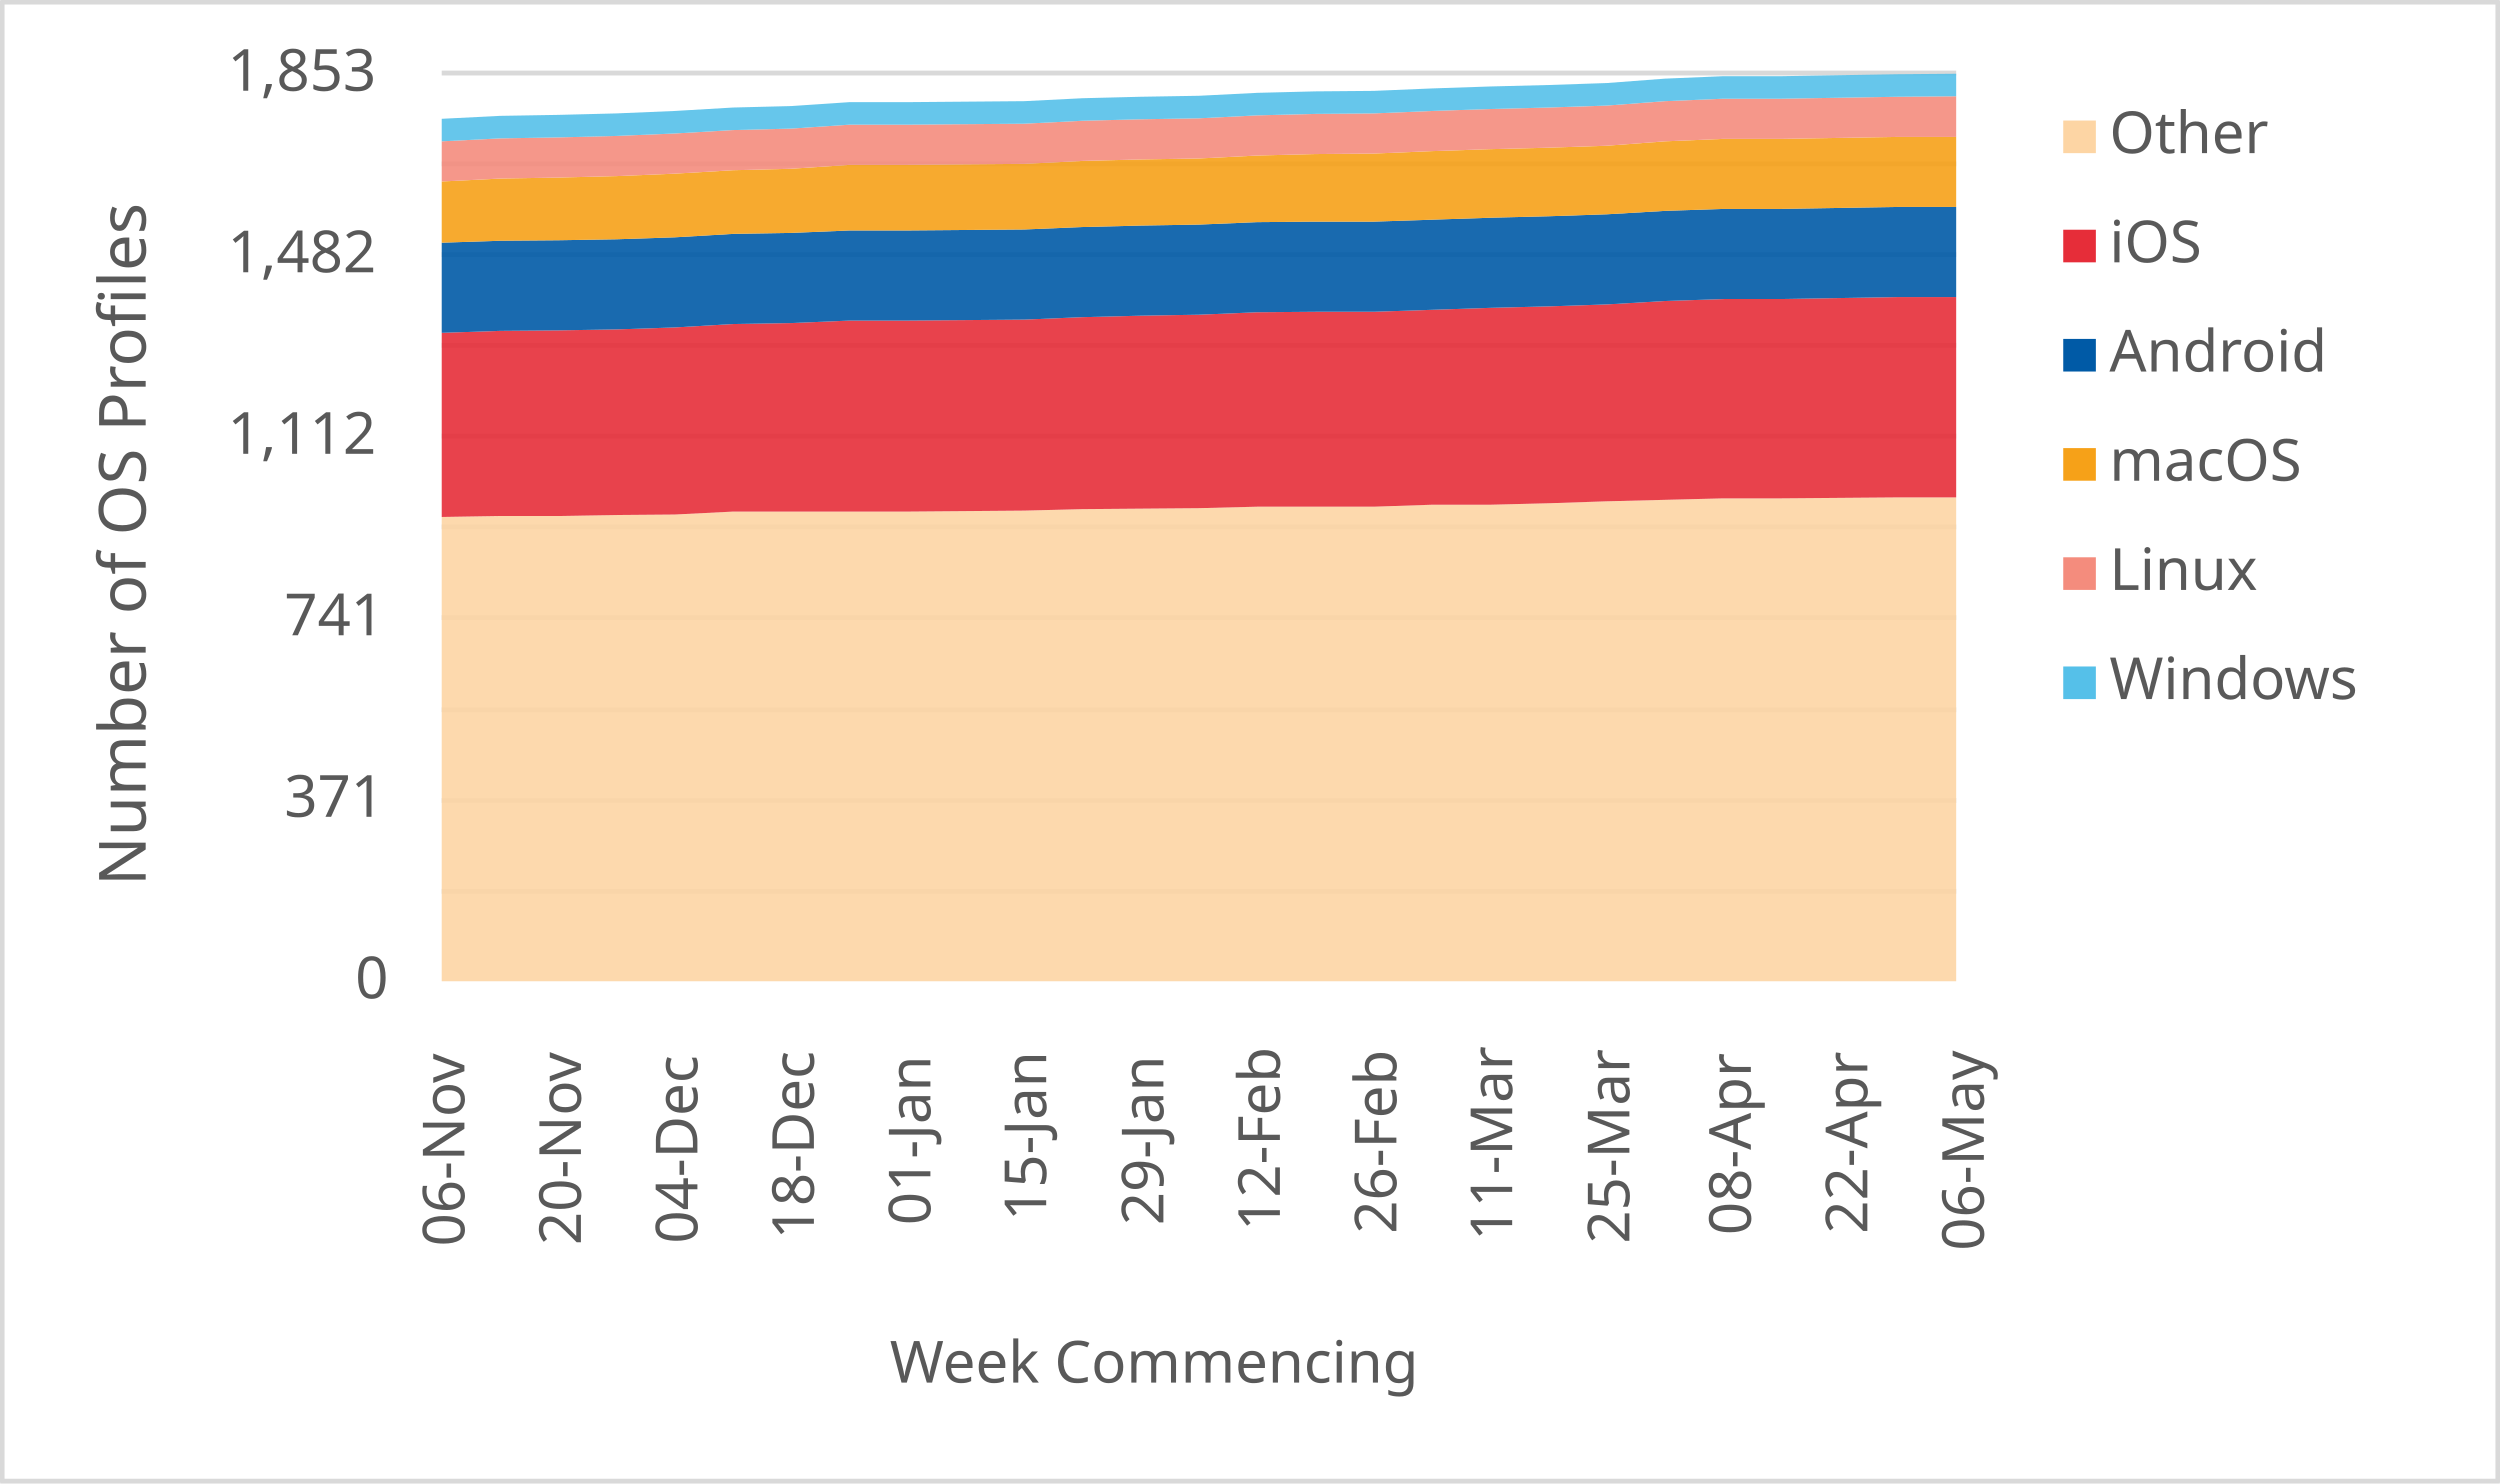
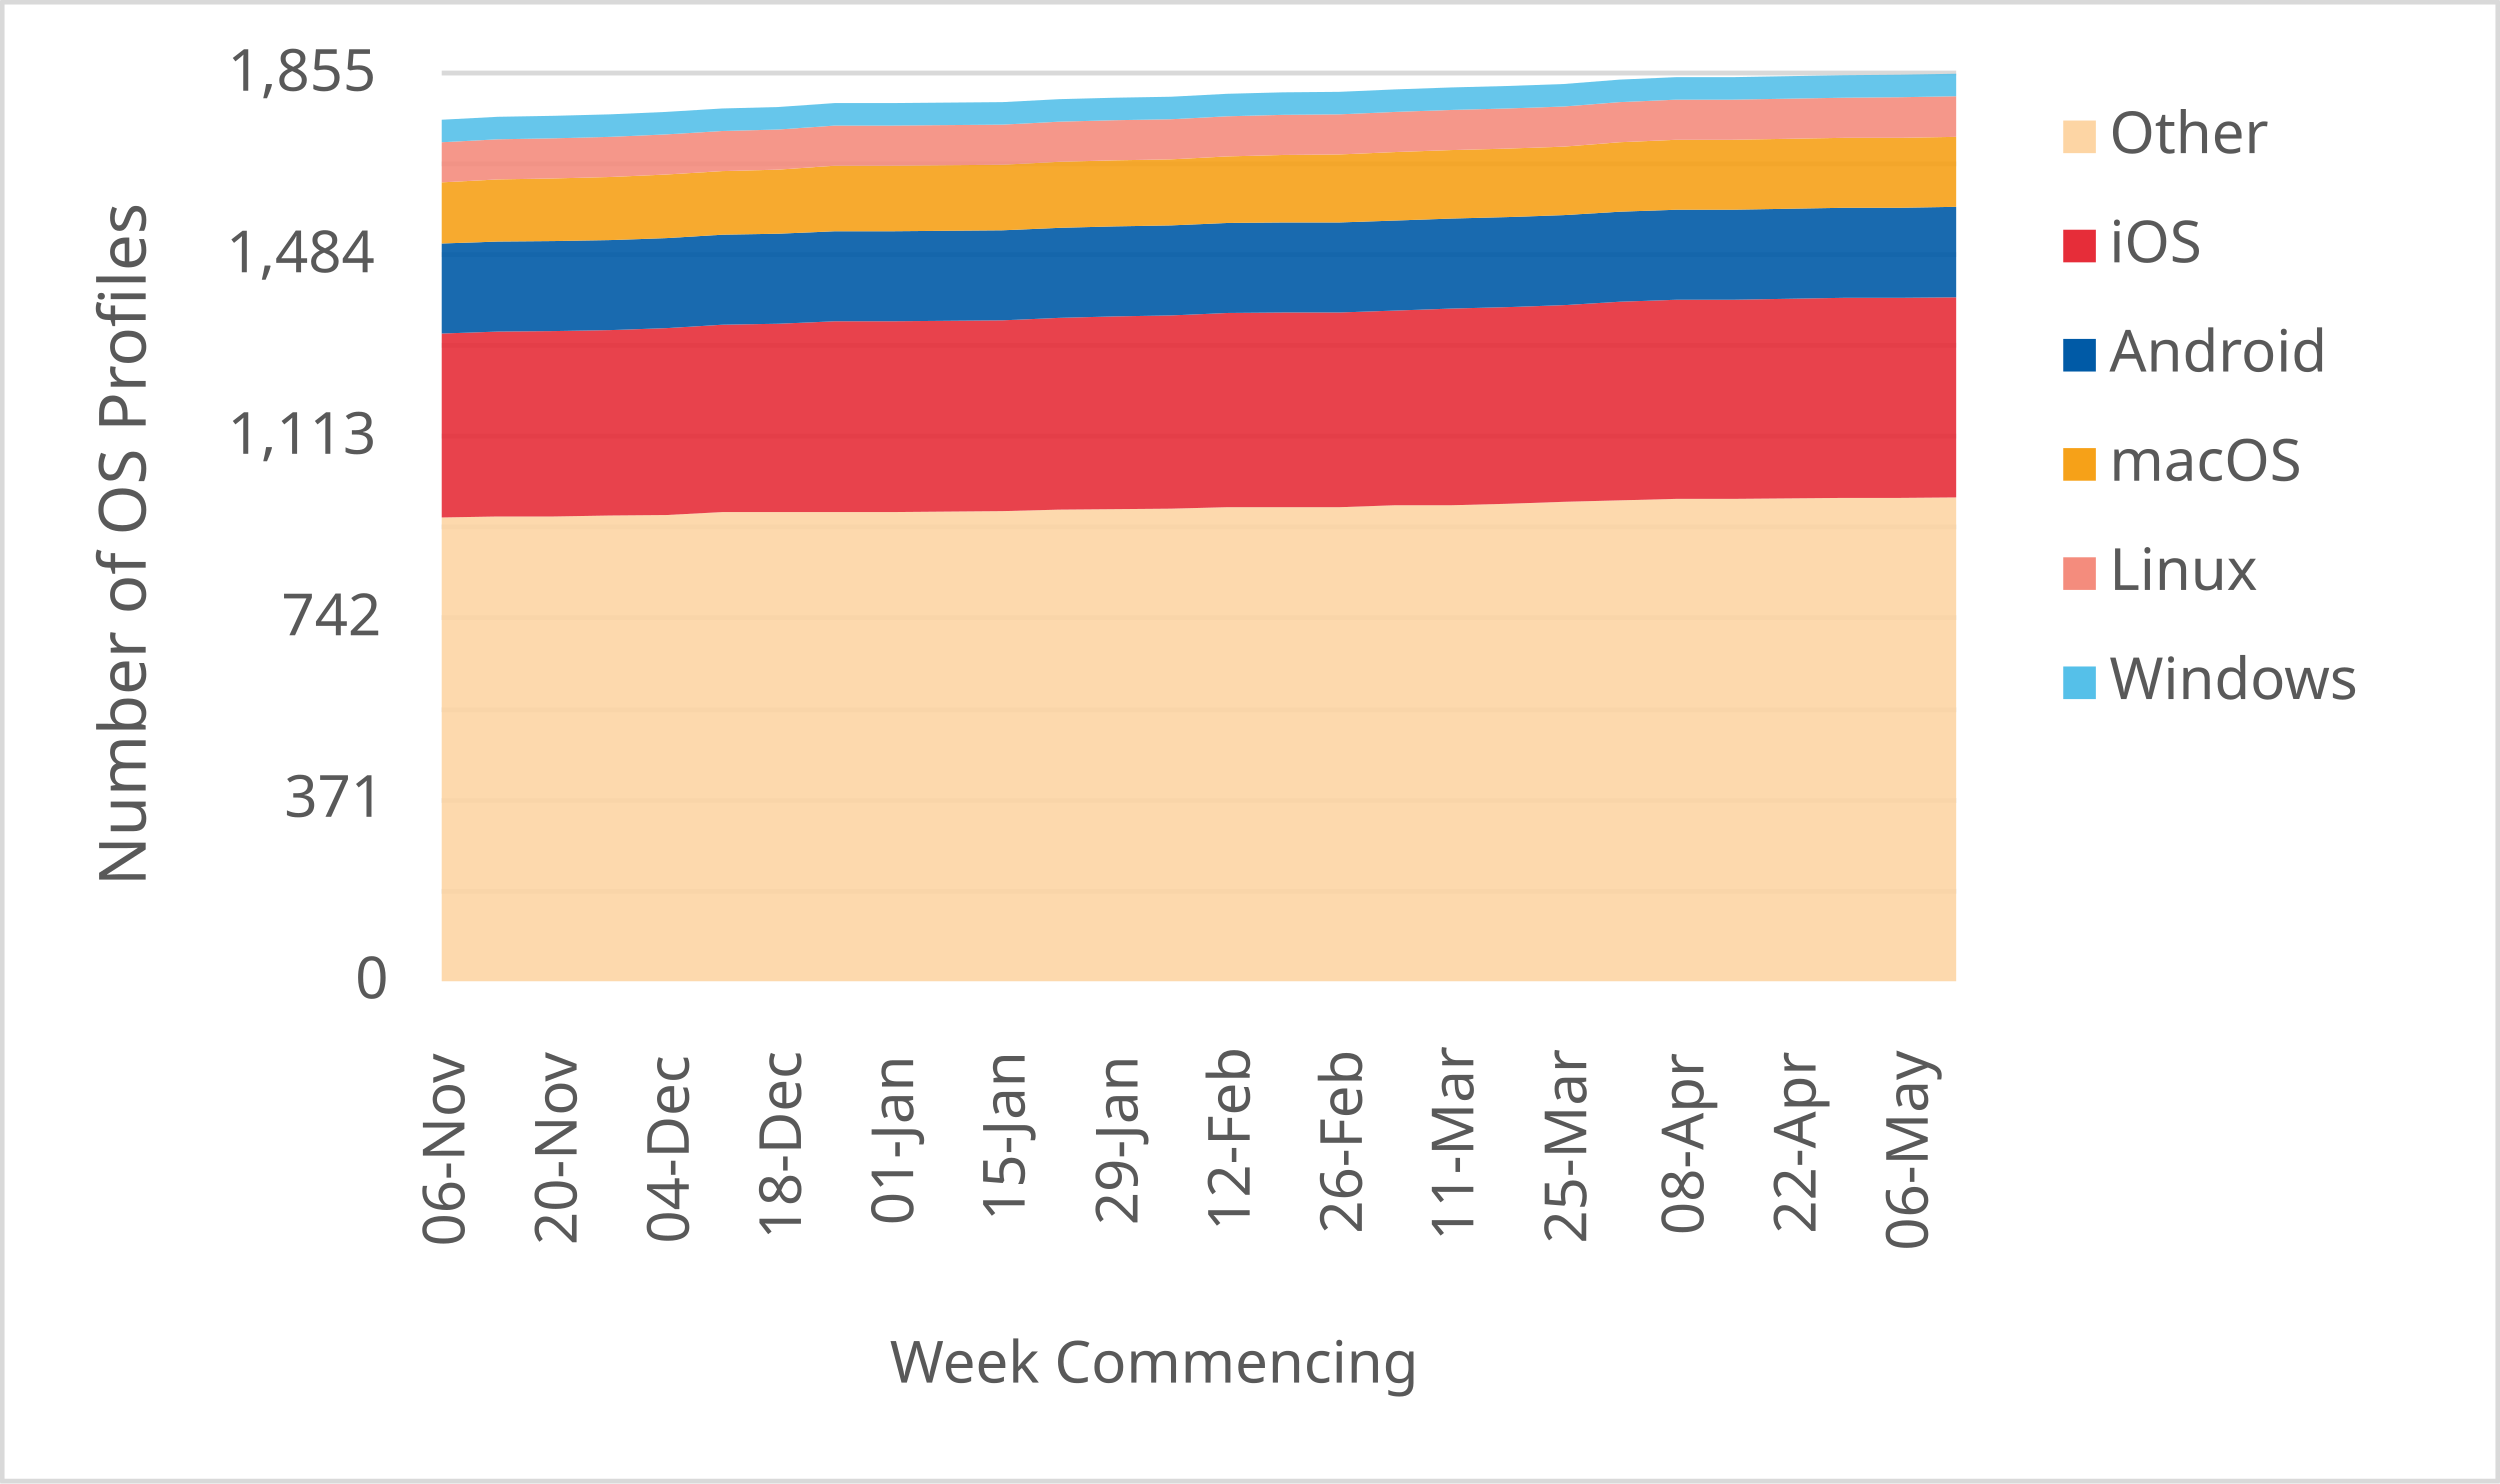
<svg xmlns="http://www.w3.org/2000/svg" width="1763" height="1046" xml:space="preserve" overflow="hidden">
  <defs>
    <clipPath id="clip0">
      <rect x="2917" y="346" width="1763" height="1046" />
    </clipPath>
  </defs>
  <g clip-path="url(#clip0)" transform="translate(-2917 -346)">
    <rect x="2918" y="347" width="1760" height="1043" fill="#FFFFFF" />
    <g>
      <path d="    M3228.5 974.532 4296.5 974.532    M3228.5 910.53 4296.5 910.53    M3228.5 846.528 4296.5 846.528    M3228.5 781.526 4296.5 781.526    M3228.5 717.524 4296.5 717.524    M3228.5 653.522 4296.5 653.522    M3228.5 589.52 4296.5 589.52    M3228.5 525.517 4296.5 525.517    M3228.5 461.515 4296.5 461.515    M3228.5 397.5 4296.5 397.5" stroke="#D9D9D9" stroke-width="3.438" stroke-linejoin="round" stroke-miterlimit="10" fill="none" />
    </g>
    <g>
      <path d="M 1038.5 4296.5 1038.5" stroke="#D9D9D9" stroke-width="3.438" stroke-linejoin="round" stroke-miterlimit="10" fill="none" fill-rule="evenodd" />
    </g>
    <g>
      <text fill="#595959" font-family="Verdana,sans-serif" font-weight="400" font-size="41" transform="matrix(6.12323e-17 -1 1 6.12323e-17 3244.5 1225)">06-Nov</text>
    </g>
    <g>
-       <text fill="#595959" font-family="Verdana,sans-serif" font-weight="400" font-size="41" transform="matrix(6.12323e-17 -1 1 6.12323e-17 3326.654 1224)">20-Nov</text>
+       <text fill="#595959" font-family="Verdana,sans-serif" font-weight="400" font-size="41" transform="matrix(6.12323e-17 -1 1 6.12323e-17 3323.611 1224)">20-Nov</text>
    </g>
    <g>
-       <text fill="#595959" font-family="Verdana,sans-serif" font-weight="400" font-size="41" transform="matrix(6.12323e-17 -1 1 6.12323e-17 3408.808 1223)">04-Dec</text>
+       <text fill="#595959" font-family="Verdana,sans-serif" font-weight="400" font-size="41" transform="matrix(6.12323e-17 -1 1 6.12323e-17 3402.722 1223)">04-Dec</text>
    </g>
    <g>
-       <text fill="#595959" font-family="Verdana,sans-serif" font-weight="400" font-size="41" transform="matrix(6.12323e-17 -1 1 6.12323e-17 3490.962 1220)">18-Dec</text>
+       <text fill="#595959" font-family="Verdana,sans-serif" font-weight="400" font-size="41" transform="matrix(6.12323e-17 -1 1 6.12323e-17 3481.833 1220)">18-Dec</text>
    </g>
    <g>
-       <text fill="#595959" font-family="Verdana,sans-serif" font-weight="400" font-size="41" transform="matrix(6.12323e-17 -1 1 6.12323e-17 3573.115 1210)">01-Jan</text>
+       <text fill="#595959" font-family="Verdana,sans-serif" font-weight="400" font-size="41" transform="matrix(6.12323e-17 -1 1 6.12323e-17 3560.944 1210)">01-Jan</text>
    </g>
    <g>
-       <text fill="#595959" font-family="Verdana,sans-serif" font-weight="400" font-size="41" transform="matrix(6.12323e-17 -1 1 6.12323e-17 3654.769 1207)">15-Jan</text>
+       <text fill="#595959" font-family="Verdana,sans-serif" font-weight="400" font-size="41" transform="matrix(6.12323e-17 -1 1 6.12323e-17 3639.556 1207)">15-Jan</text>
    </g>
    <g>
-       <text fill="#595959" font-family="Verdana,sans-serif" font-weight="400" font-size="41" transform="matrix(6.12323e-17 -1 1 6.12323e-17 3737.423 1210)">29-Jan</text>
+       <text fill="#595959" font-family="Verdana,sans-serif" font-weight="400" font-size="41" transform="matrix(6.12323e-17 -1 1 6.12323e-17 3719.167 1210)">29-Jan</text>
    </g>
    <g>
-       <text fill="#595959" font-family="Verdana,sans-serif" font-weight="400" font-size="41" transform="matrix(6.12323e-17 -1 1 6.12323e-17 3819.577 1214)">12-Feb</text>
+       <text fill="#595959" font-family="Verdana,sans-serif" font-weight="400" font-size="41" transform="matrix(6.12323e-17 -1 1 6.12323e-17 3798.278 1214)">12-Feb</text>
    </g>
    <g>
-       <text fill="#595959" font-family="Verdana,sans-serif" font-weight="400" font-size="41" transform="matrix(6.12323e-17 -1 1 6.12323e-17 3901.731 1216)">26-Feb</text>
+       <text fill="#595959" font-family="Verdana,sans-serif" font-weight="400" font-size="41" transform="matrix(6.12323e-17 -1 1 6.12323e-17 3877.389 1216)">26-Feb</text>
    </g>
    <g>
-       <text fill="#595959" font-family="Verdana,sans-serif" font-weight="400" font-size="41" transform="matrix(6.12323e-17 -1 1 6.12323e-17 3983.385 1221)">11-Mar</text>
+       <text fill="#595959" font-family="Verdana,sans-serif" font-weight="400" font-size="41" transform="matrix(6.12323e-17 -1 1 6.12323e-17 3956 1221)">11-Mar</text>
    </g>
    <g>
-       <text fill="#595959" font-family="Verdana,sans-serif" font-weight="400" font-size="41" transform="matrix(6.12323e-17 -1 1 6.12323e-17 4066.038 1223)">25-Mar</text>
+       <text fill="#595959" font-family="Verdana,sans-serif" font-weight="400" font-size="41" transform="matrix(6.12323e-17 -1 1 6.12323e-17 4035.611 1223)">25-Mar</text>
    </g>
    <g>
-       <text fill="#595959" font-family="Verdana,sans-serif" font-weight="400" font-size="41" transform="matrix(6.12323e-17 -1 1 6.12323e-17 4151.692 1217)">08-Apr</text>
+       <text fill="#595959" font-family="Verdana,sans-serif" font-weight="400" font-size="41" transform="matrix(6.12323e-17 -1 1 6.12323e-17 4118.222 1217)">08-Apr</text>
    </g>
    <g>
-       <text fill="#595959" font-family="Verdana,sans-serif" font-weight="400" font-size="41" transform="matrix(6.12323e-17 -1 1 6.12323e-17 4233.846 1216)">22-Apr</text>
+       <text fill="#595959" font-family="Verdana,sans-serif" font-weight="400" font-size="41" transform="matrix(6.12323e-17 -1 1 6.12323e-17 4197.333 1216)">22-Apr</text>
    </g>
    <g>
-       <text fill="#595959" font-family="Verdana,sans-serif" font-weight="400" font-size="41" transform="matrix(6.12323e-17 -1 1 6.12323e-17 4316 1228)">06-May</text>
+       <text fill="#595959" font-family="Verdana,sans-serif" font-weight="400" font-size="41" transform="matrix(6.12323e-17 -1 1 6.12323e-17 4276.444 1228)">06-May</text>
    </g>
    <g>
      <text fill="#595959" font-family="Verdana,sans-serif" font-weight="400" font-size="41" transform="matrix(1 0 0 1 3167.5 1050)">0</text>
    </g>
    <g>
      <text fill="#595959" font-family="Verdana,sans-serif" font-weight="400" font-size="41" transform="matrix(1 0 0 1 3117.5 922)">371</text>
    </g>
    <g>
-       <text fill="#595959" font-family="Verdana,sans-serif" font-weight="400" font-size="41" transform="matrix(1 0 0 1 3117.5 794)">741</text>
+       <text fill="#595959" font-family="Verdana,sans-serif" font-weight="400" font-size="41" transform="matrix(1 0 0 1 3115.5 794)">742</text>
    </g>
    <g>
-       <text fill="#595959" font-family="Verdana,sans-serif" font-weight="400" font-size="41" transform="matrix(1 0 0 1 3077.5 666)">1,112</text>
+       <text fill="#595959" font-family="Verdana,sans-serif" font-weight="400" font-size="41" transform="matrix(1 0 0 1 3077.5 666)">1,113</text>
    </g>
    <g>
-       <text fill="#595959" font-family="Verdana,sans-serif" font-weight="400" font-size="41" transform="matrix(1 0 0 1 3077.5 538)">1,482</text>
+       <text fill="#595959" font-family="Verdana,sans-serif" font-weight="400" font-size="41" transform="matrix(1 0 0 1 3076.5 538)">1,484</text>
    </g>
    <g>
-       <text fill="#595959" font-family="Verdana,sans-serif" font-weight="400" font-size="41" transform="matrix(1 0 0 1 3077.5 410)">1,853</text>
+       <text fill="#595959" font-family="Verdana,sans-serif" font-weight="400" font-size="41" transform="matrix(1 0 0 1 3077.5 410)">1,855</text>
    </g>
    <g>
      <text fill="#595959" font-family="Verdana,sans-serif" font-weight="400" font-size="41" transform="matrix(1 0 0 1 3544.5 1321)">Week Commencing</text>
    </g>
    <g>
      <text fill="#595959" font-family="Verdana,sans-serif" font-weight="400" font-size="46" transform="matrix(6.12323e-17 -1 1 6.12323e-17 3019.73 970.75)">Number of OS Profiles</text>
    </g>
    <rect x="2918.5" y="347.5" width="1760" height="1043" stroke="#D9D9D9" stroke-width="3.438" stroke-linejoin="round" stroke-miterlimit="10" fill="none" />
    <g>
-       <path d="M3228.5 1038 3269.577 1038 3310.654 1038 3351.731 1038 3392.808 1038 3433.885 1038 3474.962 1038 3516.038 1038 3557.115 1038 3598.192 1038 3639.269 1038 3680.346 1038 3721.423 1038 3762.5 1038 3803.577 1038 3844.654 1038 3885.731 1038 3926.808 1038 3967.885 1038 4008.962 1038 4050.038 1038 4091.115 1038 4132.192 1038 4173.269 1038 4214.346 1038 4255.423 1038 4296.5 1038 4296.5 696.759 4255.423 696.759 4214.346 697.104 4173.269 697.45 4132.192 697.45 4091.115 698.486 4050.038 699.522 4008.962 700.903 3967.885 701.94 3926.808 701.94 3885.731 703.321 3844.654 703.321 3803.577 703.321 3762.5 704.357 3721.423 704.703 3680.346 705.048 3639.269 706.084 3598.192 706.43 3557.115 706.775 3516.038 706.775 3474.962 706.775 3433.885 706.775 3392.808 708.847 3351.731 709.193 3310.654 709.883 3269.577 709.883 3228.5 710.574 3228.5 1038Z" fill="#fdd5a4" opacity="0.9" />
+       <path d="M3228.5 1038 3268.056 1038 3307.611 1038 3347.167 1038 3386.722 1038 3426.278 1038 3465.833 1038 3505.389 1038 3544.944 1038 3584.5 1038 3624.056 1038 3663.611 1038 3703.167 1038 3742.722 1038 3782.278 1038 3821.833 1038 3861.389 1038 3900.944 1038 3940.5 1038 3980.056 1038 4019.611 1038 4059.167 1038 4098.722 1038 4138.278 1038 4177.833 1038 4217.389 1038 4256.944 1038 4296.5 1038 4296.5 696.782 4256.944 697.127 4217.389 697.127 4177.833 697.472 4138.278 697.817 4098.722 697.817 4059.167 698.852 4019.611 699.887 3980.056 701.267 3940.5 702.302 3900.944 702.302 3861.389 703.682 3821.833 703.682 3782.278 703.682 3742.722 704.717 3703.167 705.062 3663.611 705.407 3624.056 706.442 3584.5 706.787 3544.944 707.132 3505.389 707.132 3465.833 707.132 3426.278 707.132 3386.722 709.202 3347.167 709.547 3307.611 710.237 3268.056 710.237 3228.5 710.927 3228.5 1038Z" fill="#fdd5a4" opacity="0.9" />
    </g>
    <g>
-       <path d="M3228.5 710.574 3269.577 709.883 3310.654 709.883 3351.731 709.193 3392.808 708.847 3433.885 706.775 3474.962 706.775 3516.038 706.775 3557.115 706.775 3598.192 706.43 3639.269 706.084 3680.346 705.048 3721.423 704.703 3762.5 704.357 3803.577 703.321 3844.654 703.321 3885.731 703.321 3926.808 701.94 3967.885 701.94 4008.962 700.903 4050.038 699.522 4091.115 698.486 4132.192 697.45 4173.269 697.45 4214.346 697.104 4255.423 696.759 4296.5 696.759 4296.5 555.496 4255.423 555.496 4214.346 556.187 4173.269 556.877 4132.192 556.877 4091.115 558.259 4050.038 560.677 4008.962 562.058 3967.885 563.094 3926.808 564.476 3885.731 565.858 3844.654 565.858 3803.577 566.203 3762.5 567.93 3721.423 568.621 3680.346 569.657 3639.269 571.384 3598.192 571.729 3557.115 572.074 3516.038 572.074 3474.962 573.801 3433.885 574.492 3392.808 576.91 3351.731 578.291 3310.654 578.982 3269.577 579.328 3228.5 580.709 3228.5 710.574Z" fill="#e62d39" opacity="0.9" />
+       <path d="M3228.5 710.927 3268.056 710.237 3307.611 710.237 3347.167 709.547 3386.722 709.202 3426.278 707.132 3465.833 707.132 3505.389 707.132 3544.944 707.132 3584.5 706.787 3624.056 706.442 3663.611 705.407 3703.167 705.062 3742.722 704.717 3782.278 703.682 3821.833 703.682 3861.389 703.682 3900.944 702.302 3940.5 702.302 3980.056 701.267 4019.611 699.887 4059.167 698.852 4098.722 697.817 4138.278 697.817 4177.833 697.472 4217.389 697.127 4256.944 697.127 4296.5 696.782 4296.5 555.671 4256.944 556.016 4217.389 556.016 4177.833 556.706 4138.278 557.396 4098.722 557.396 4059.167 558.776 4019.611 561.191 3980.056 562.571 3940.5 563.606 3900.944 564.987 3861.389 566.367 3821.833 566.367 3782.278 566.712 3742.722 568.437 3703.167 569.127 3663.611 570.162 3624.056 571.887 3584.5 572.232 3544.944 572.577 3505.389 572.577 3465.833 574.302 3426.278 574.992 3386.722 577.407 3347.167 578.787 3307.611 579.477 3268.056 579.822 3228.5 581.202 3228.5 710.927Z" fill="#e62d39" opacity="0.9" />
    </g>
    <g>
-       <path d="M3228.5 580.709 3269.577 579.328 3310.654 578.982 3351.731 578.291 3392.808 576.91 3433.885 574.492 3474.962 573.801 3516.038 572.074 3557.115 572.074 3598.192 571.729 3639.269 571.384 3680.346 569.657 3721.423 568.621 3762.5 567.93 3803.577 566.203 3844.654 565.858 3885.731 565.858 3926.808 564.476 3967.885 563.094 4008.962 562.058 4050.038 560.677 4091.115 558.259 4132.192 556.877 4173.269 556.877 4214.346 556.187 4255.423 555.496 4296.5 555.496 4296.5 491.945 4255.423 491.945 4214.346 492.636 4173.269 493.326 4132.192 493.326 4091.115 494.708 4050.038 497.126 4008.962 498.507 3967.885 499.543 3926.808 500.925 3885.731 502.307 3844.654 502.307 3803.577 502.652 3762.5 504.379 3721.423 505.07 3680.346 506.106 3639.269 507.833 3598.192 508.178 3557.115 508.523 3516.038 508.523 3474.962 510.25 3433.885 510.941 3392.808 513.359 3351.731 514.74 3310.654 515.431 3269.577 515.777 3228.5 517.158 3228.5 580.709Z" fill="#005aa6" opacity="0.9" />
+       <path d="M3228.5 581.202 3268.056 579.822 3307.611 579.477 3347.167 578.787 3386.722 577.407 3426.278 574.992 3465.833 574.302 3505.389 572.577 3544.944 572.577 3584.5 572.232 3624.056 571.887 3663.611 570.162 3703.167 569.127 3742.722 568.437 3782.278 566.712 3821.833 566.367 3861.389 566.367 3900.944 564.987 3940.5 563.606 3980.056 562.571 4019.611 561.191 4059.167 558.776 4098.722 557.396 4138.278 557.396 4177.833 556.706 4217.389 556.016 4256.944 556.016 4296.5 555.671 4296.5 491.844 4256.944 492.534 4217.389 492.534 4177.833 493.224 4138.278 493.914 4098.722 493.914 4059.167 495.294 4019.611 497.709 3980.056 499.089 3940.5 500.124 3900.944 501.504 3861.389 502.884 3821.833 502.884 3782.278 503.229 3742.722 504.954 3703.167 505.644 3663.611 506.679 3624.056 508.404 3584.5 508.749 3544.944 509.094 3505.389 509.094 3465.833 510.819 3426.278 511.509 3386.722 513.925 3347.167 515.305 3307.611 515.995 3268.056 516.34 3228.5 517.72 3228.5 581.202Z" fill="#005aa6" opacity="0.9" />
    </g>
    <g>
-       <path d="M3228.5 517.158 3269.577 515.777 3310.654 515.431 3351.731 514.74 3392.808 513.359 3433.885 510.941 3474.962 510.25 3516.038 508.523 3557.115 508.523 3598.192 508.178 3639.269 507.833 3680.346 506.106 3721.423 505.07 3762.5 504.379 3803.577 502.652 3844.654 502.307 3885.731 502.307 3926.808 500.925 3967.885 499.543 4008.962 498.507 4050.038 497.126 4091.115 494.708 4132.192 493.326 4173.269 493.326 4214.346 492.636 4255.423 491.945 4296.5 491.945 4296.5 442.555 4255.423 442.555 4214.346 443.246 4173.269 443.936 4132.192 443.936 4091.115 445.663 4050.038 448.772 4008.962 450.153 3967.885 451.189 3926.808 452.571 3885.731 454.298 3844.654 454.643 3803.577 455.679 3762.5 457.752 3721.423 458.443 3680.346 459.479 3639.269 461.551 3598.192 461.896 3557.115 462.242 3516.038 462.242 3474.962 465.005 3433.885 466.041 3392.808 468.459 3351.731 470.186 3310.654 471.222 3269.577 471.913 3228.5 473.985 3228.5 517.158Z" fill="#f6a118" opacity="0.9" />
+       <path d="M3228.5 517.72 3268.056 516.34 3307.611 515.995 3347.167 515.305 3386.722 513.925 3426.278 511.509 3465.833 510.819 3505.389 509.094 3544.944 509.094 3584.5 508.749 3624.056 508.404 3663.611 506.679 3703.167 505.644 3742.722 504.954 3782.278 503.229 3821.833 502.884 3861.389 502.884 3900.944 501.504 3940.5 500.124 3980.056 499.089 4019.611 497.709 4059.167 495.294 4098.722 493.914 4138.278 493.914 4177.833 493.224 4217.389 492.534 4256.944 492.534 4296.5 491.844 4296.5 442.507 4256.944 443.197 4217.389 443.197 4177.833 443.887 4138.278 444.577 4098.722 444.577 4059.167 446.302 4019.611 449.407 3980.056 450.787 3940.5 451.822 3900.944 453.202 3861.389 454.927 3821.833 455.272 3782.278 456.307 3742.722 458.377 3703.167 459.067 3663.611 460.102 3624.056 462.173 3584.5 462.518 3544.944 462.863 3505.389 462.863 3465.833 465.623 3426.278 466.658 3386.722 469.073 3347.167 470.798 3307.611 471.833 3268.056 472.523 3228.5 474.593 3228.5 517.72Z" fill="#f6a118" opacity="0.9" />
    </g>
    <g>
-       <path d="M3228.5 473.985 3269.577 471.913 3310.654 471.222 3351.731 470.186 3392.808 468.459 3433.885 466.041 3474.962 465.005 3516.038 462.242 3557.115 462.242 3598.192 461.896 3639.269 461.551 3680.346 459.479 3721.423 458.443 3762.5 457.752 3803.577 455.679 3844.654 454.643 3885.731 454.298 3926.808 452.571 3967.885 451.189 4008.962 450.153 4050.038 448.772 4091.115 445.663 4132.192 443.936 4173.269 443.936 4214.346 443.246 4255.423 442.555 4296.5 442.555 4296.5 413.888 4255.423 414.233 4214.346 414.924 4173.269 415.615 4132.192 415.615 4091.115 417.342 4050.038 420.45 4008.962 421.832 3967.885 422.868 3926.808 424.249 3885.731 425.976 3844.654 426.322 3803.577 427.358 3762.5 429.43 3721.423 430.121 3680.346 431.157 3639.269 433.229 3598.192 433.575 3557.115 433.92 3516.038 433.92 3474.962 436.683 3433.885 437.719 3392.808 440.137 3351.731 441.864 3310.654 442.9 3269.577 443.591 3228.5 445.663 3228.5 473.985Z" fill="#f48c7d" opacity="0.9" />
+       <path d="M3228.5 474.593 3268.056 472.523 3307.611 471.833 3347.167 470.798 3386.722 469.073 3426.278 466.658 3465.833 465.623 3505.389 462.863 3544.944 462.863 3584.5 462.518 3624.056 462.173 3663.611 460.102 3703.167 459.067 3742.722 458.377 3782.278 456.307 3821.833 455.272 3861.389 454.927 3900.944 453.202 3940.5 451.822 3980.056 450.787 4019.611 449.407 4059.167 446.302 4098.722 444.577 4138.278 444.577 4177.833 443.887 4217.389 443.197 4256.944 443.197 4296.5 442.507 4296.5 413.871 4256.944 414.561 4217.389 414.906 4177.833 415.596 4138.278 416.286 4098.722 416.286 4059.167 418.011 4019.611 421.116 3980.056 422.496 3940.5 423.531 3900.944 424.911 3861.389 426.636 3821.833 426.981 3782.278 428.016 3742.722 430.086 3703.167 430.776 3663.611 431.811 3624.056 433.881 3584.5 434.226 3544.944 434.571 3505.389 434.571 3465.833 437.332 3426.278 438.367 3386.722 440.782 3347.167 442.507 3307.611 443.542 3268.056 444.232 3228.5 446.302 3228.5 474.593Z" fill="#f48c7d" opacity="0.9" />
    </g>
    <g>
-       <path d="M3228.5 445.663 3269.577 443.591 3310.654 442.9 3351.731 441.864 3392.808 440.137 3433.885 437.719 3474.962 436.683 3516.038 433.92 3557.115 433.92 3598.192 433.575 3639.269 433.229 3680.346 431.157 3721.423 430.121 3762.5 429.43 3803.577 427.358 3844.654 426.322 3885.731 425.976 3926.808 424.249 3967.885 422.868 4008.962 421.832 4050.038 420.45 4091.115 417.342 4132.192 415.615 4173.269 415.615 4214.346 414.924 4255.423 414.233 4296.5 413.888 4296.5 398 4255.423 398.345 4214.346 399.036 4173.269 399.727 4132.192 399.727 4091.115 401.454 4050.038 404.562 4008.962 405.944 3967.885 406.98 3926.808 408.362 3885.731 410.089 3844.654 410.434 3803.577 411.47 3762.5 413.542 3721.423 414.233 3680.346 415.269 3639.269 417.342 3598.192 417.687 3557.115 418.032 3516.038 418.032 3474.962 420.795 3433.885 421.832 3392.808 424.249 3351.731 425.976 3310.654 427.012 3269.577 427.703 3228.5 429.775 3228.5 445.663Z" fill="#55c0e9" opacity="0.9" />
+       <path d="M3228.5 446.302 3268.056 444.232 3307.611 443.542 3347.167 442.507 3386.722 440.782 3426.278 438.367 3465.833 437.332 3505.389 434.571 3544.944 434.571 3584.5 434.226 3624.056 433.881 3663.611 431.811 3703.167 430.776 3742.722 430.086 3782.278 428.016 3821.833 426.981 3861.389 426.636 3900.944 424.911 3940.5 423.531 3980.056 422.496 4019.611 421.116 4059.167 418.011 4098.722 416.286 4138.278 416.286 4177.833 415.596 4217.389 414.906 4256.944 414.561 4296.5 413.871 4296.5 398 4256.944 398.69 4217.389 399.035 4177.833 399.725 4138.278 400.415 4098.722 400.415 4059.167 402.14 4019.611 405.245 3980.056 406.625 3940.5 407.66 3900.944 409.04 3861.389 410.765 3821.833 411.111 3782.278 412.146 3742.722 414.216 3703.167 414.906 3663.611 415.941 3624.056 418.011 3584.5 418.356 3544.944 418.701 3505.389 418.701 3465.833 421.461 3426.278 422.496 3386.722 424.911 3347.167 426.636 3307.611 427.671 3268.056 428.361 3228.5 430.431 3228.5 446.302Z" fill="#55c0e9" opacity="0.9" />
    </g>
    <g>
      <rect x="4372" y="431" width="23" height="23" fill="#fdd5a4" />
    </g>
    <g>
      <text fill="#595959" font-family="Verdana,sans-serif" font-weight="400" font-size="41" transform="matrix(1 0 0 1 4404.56 454)">Other</text>
    </g>
    <g>
      <rect x="4372" y="508" width="23" height="23" fill="#e62d39" />
    </g>
    <g>
      <text fill="#595959" font-family="Verdana,sans-serif" font-weight="400" font-size="41" transform="matrix(1 0 0 1 4404.56 531)">iOS</text>
    </g>
    <g>
      <rect x="4372" y="585" width="23" height="23" fill="#005aa6" />
    </g>
    <g>
      <text fill="#595959" font-family="Verdana,sans-serif" font-weight="400" font-size="41" transform="matrix(1 0 0 1 4404.56 608)">Android</text>
    </g>
    <g>
      <rect x="4372" y="662" width="23" height="23" fill="#f6a118" />
    </g>
    <g>
      <text fill="#595959" font-family="Verdana,sans-serif" font-weight="400" font-size="41" transform="matrix(1 0 0 1 4404.56 685)">macOS</text>
    </g>
    <g>
      <rect x="4372" y="739" width="23" height="23" fill="#f48c7d" />
    </g>
    <g>
      <text fill="#595959" font-family="Verdana,sans-serif" font-weight="400" font-size="41" transform="matrix(1 0 0 1 4404.56 762)">Linux</text>
    </g>
    <g>
      <rect x="4372" y="816" width="23" height="23" fill="#55c0e9" />
    </g>
    <g>
      <text fill="#595959" font-family="Verdana,sans-serif" font-weight="400" font-size="41" transform="matrix(1 0 0 1 4404.56 839)">Windows</text>
    </g>
  </g>
</svg>
